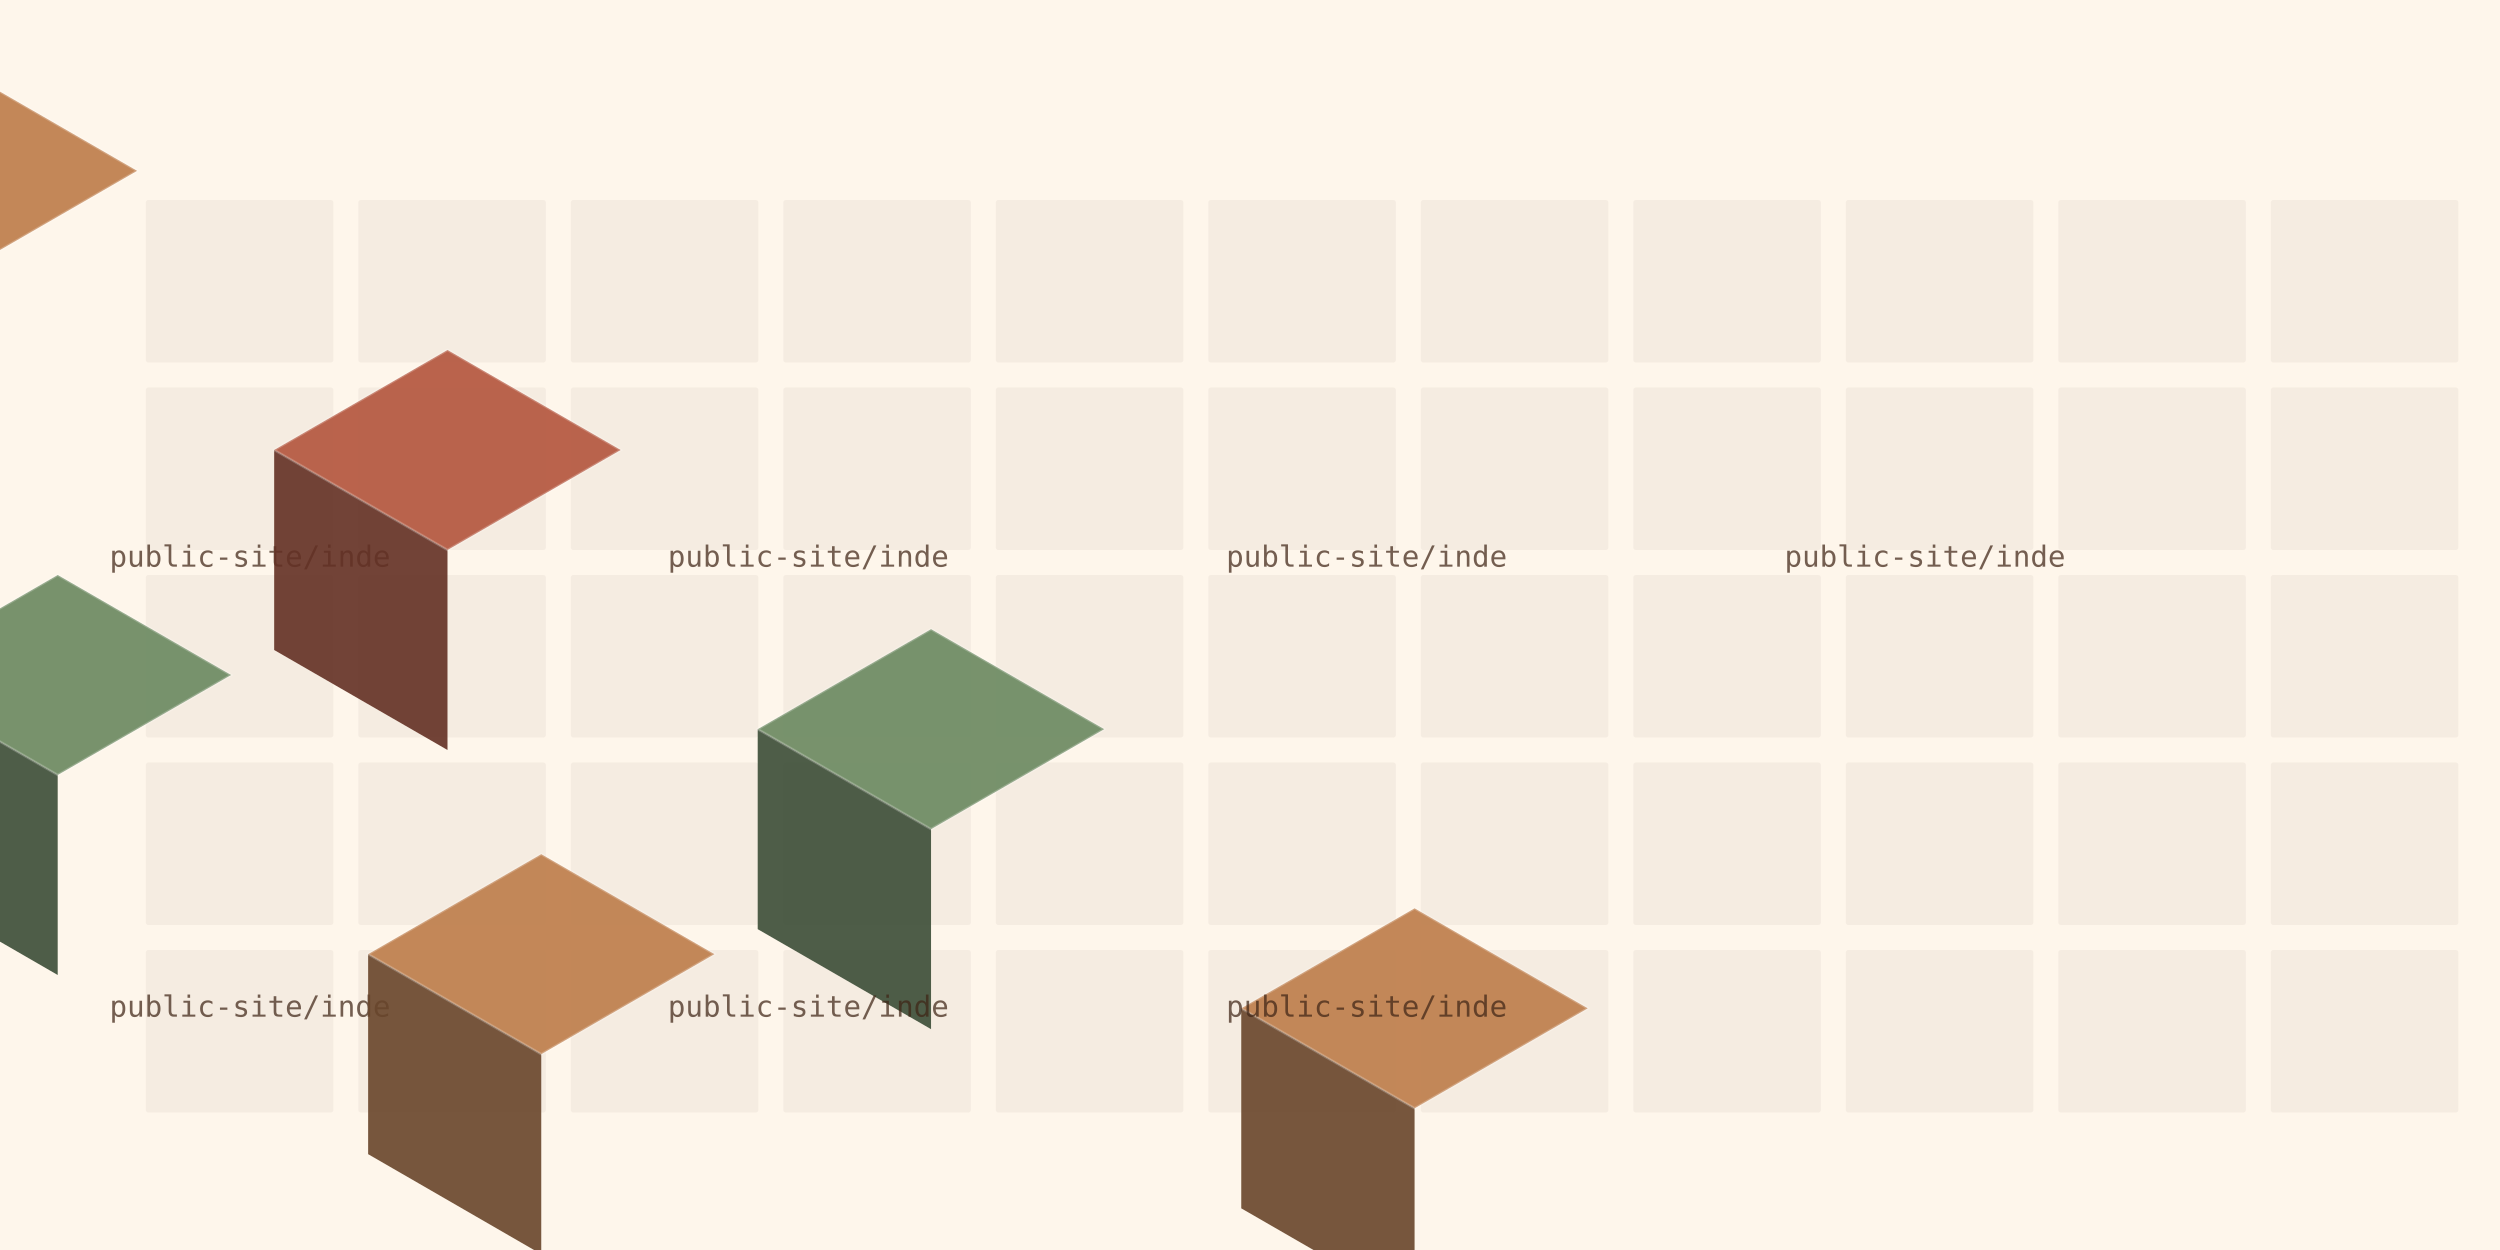
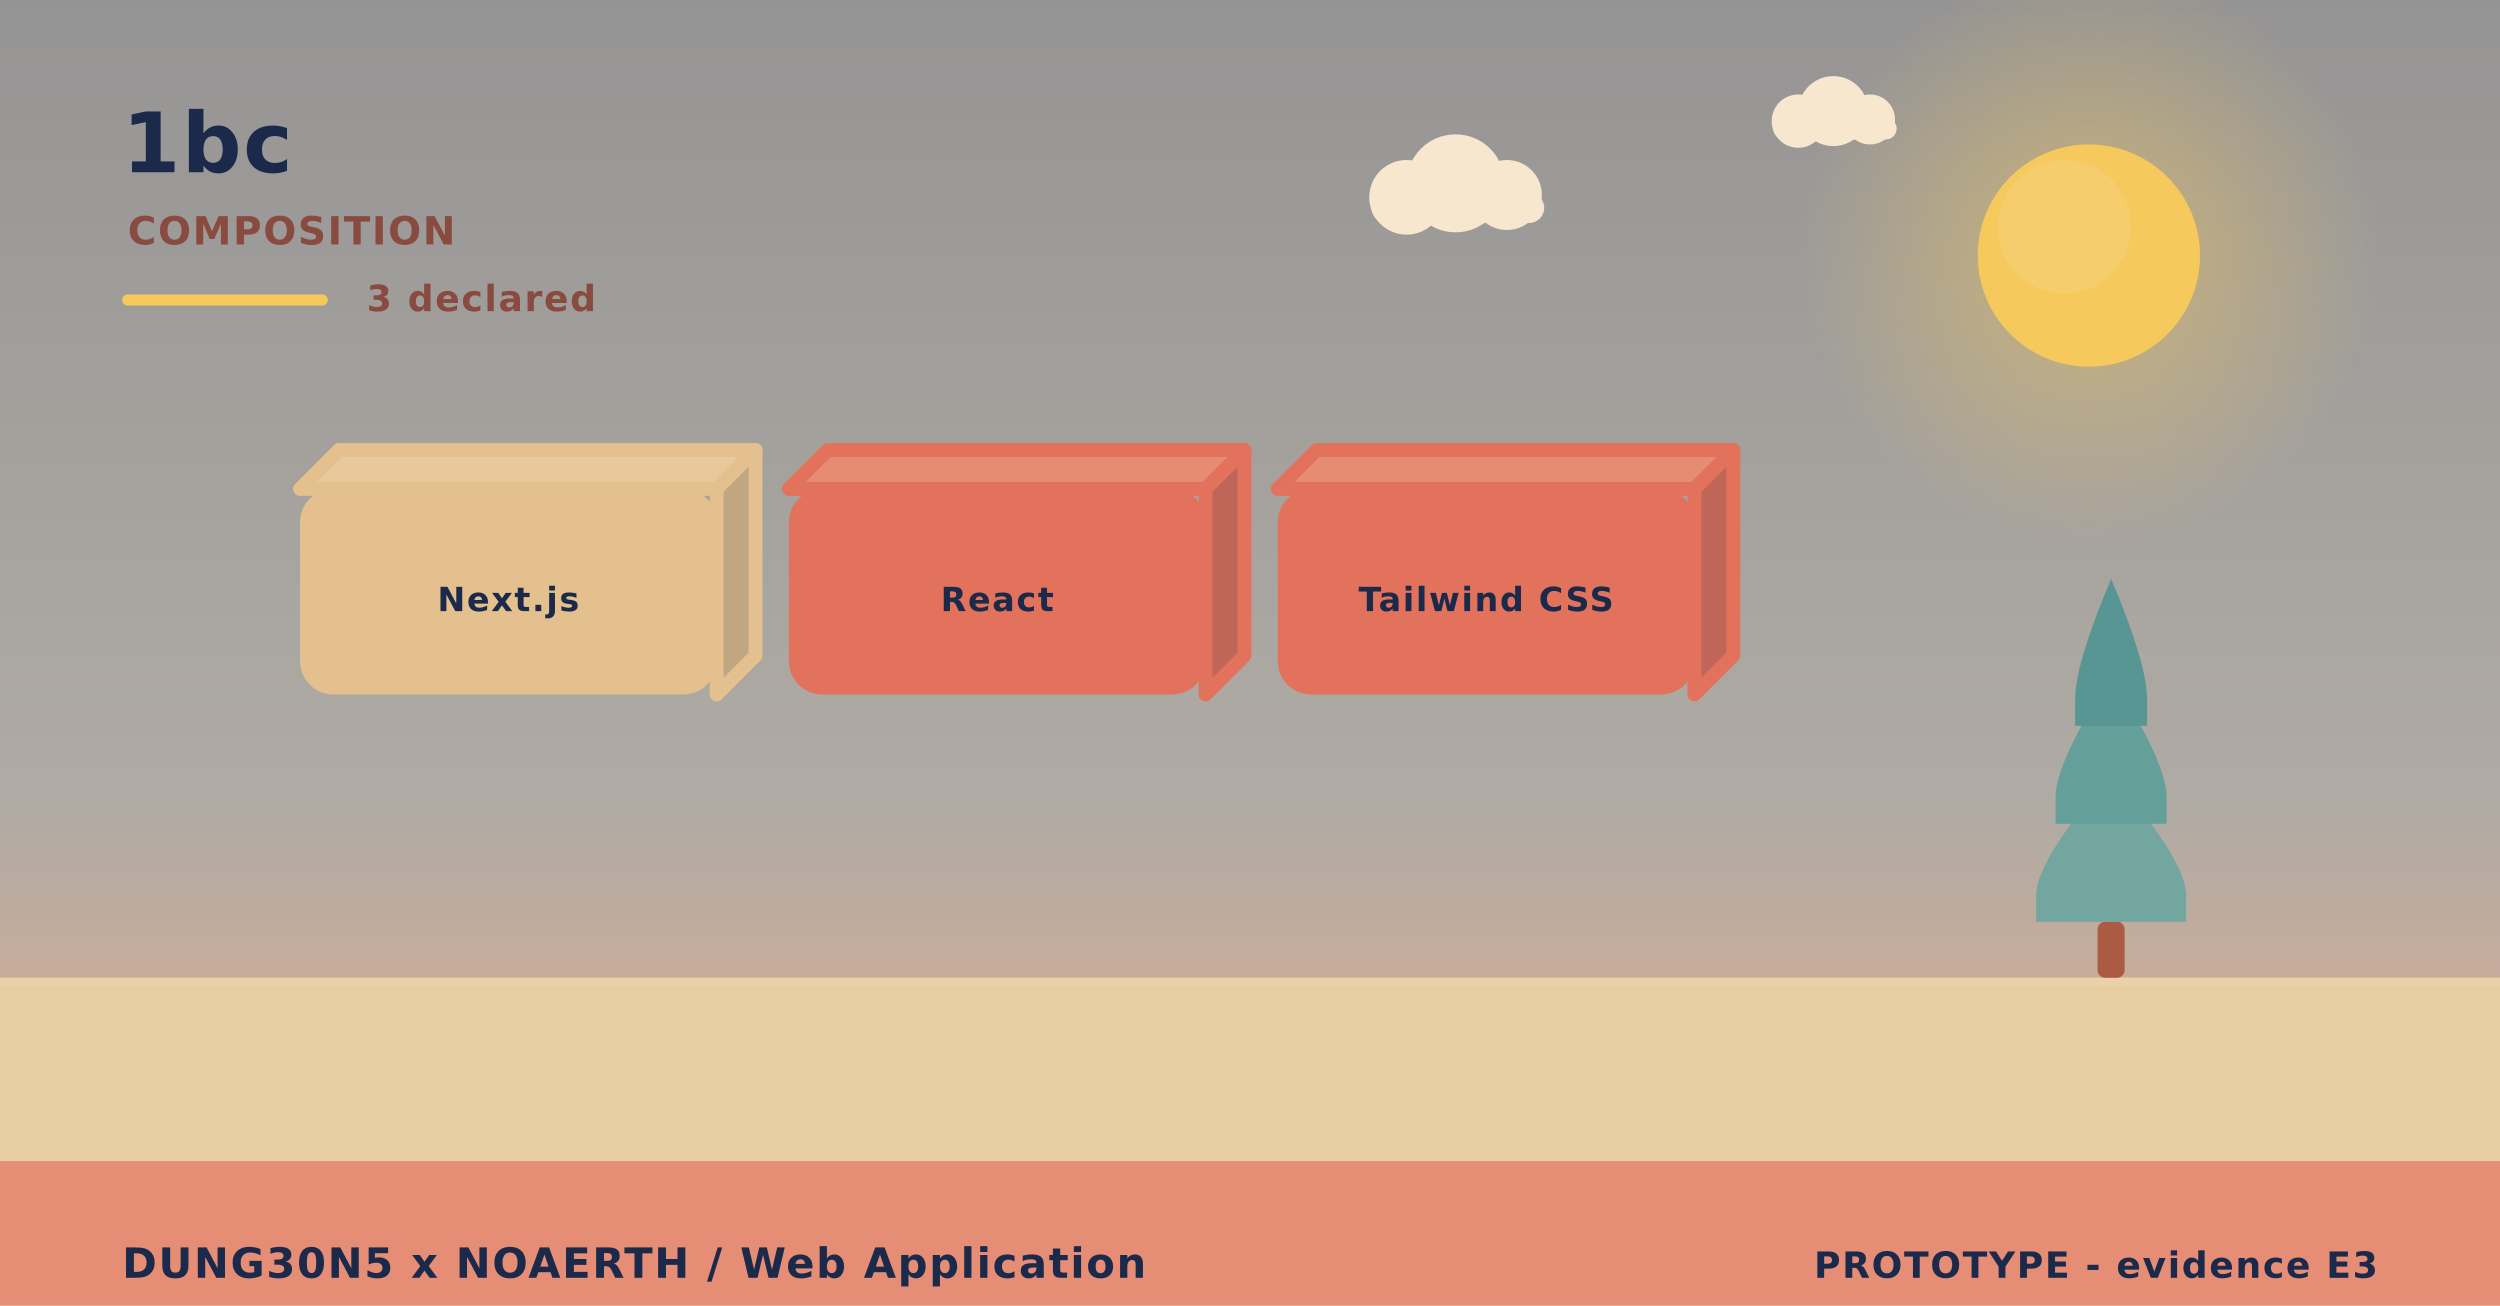
- <svg xmlns="http://www.w3.org/2000/svg" viewBox="0 0 1200 600" width="1200" height="600" role="img" aria-label="1bc component map">
-   <rect width="1200" height="600" fill="#fef6eb" />
-   <defs>
-     <linearGradient id="gc" x1="0" y1="0" x2="1" y2="1">
-       <stop offset="0%" stop-color="#be7e4c" />
-       <stop offset="100%" stop-color="#b4573f" />
-     </linearGradient>
-   </defs>
-   <rect x="70.00" y="96.00" width="90.00" height="78.00" rx="1.20" fill="#3f2516" opacity="0.05" />
-   <rect x="172.00" y="96.00" width="90.00" height="78.00" rx="1.20" fill="#3f2516" opacity="0.05" />
-   <rect x="274.00" y="96.00" width="90.00" height="78.00" rx="1.20" fill="#3f2516" opacity="0.05" />
-   <rect x="376.00" y="96.00" width="90.00" height="78.00" rx="1.20" fill="#3f2516" opacity="0.05" />
-   <rect x="478.00" y="96.00" width="90.00" height="78.00" rx="1.20" fill="#3f2516" opacity="0.05" />
-   <rect x="580.00" y="96.00" width="90.00" height="78.00" rx="1.20" fill="#3f2516" opacity="0.05" />
-   <rect x="682.00" y="96.00" width="90.00" height="78.00" rx="1.20" fill="#3f2516" opacity="0.05" />
-   <rect x="784.00" y="96.00" width="90.00" height="78.00" rx="1.20" fill="#3f2516" opacity="0.05" />
-   <rect x="886.00" y="96.00" width="90.00" height="78.00" rx="1.20" fill="#3f2516" opacity="0.05" />
-   <rect x="988.00" y="96.00" width="90.00" height="78.00" rx="1.20" fill="#3f2516" opacity="0.05" />
-   <rect x="1090.00" y="96.00" width="90.00" height="78.00" rx="1.20" fill="#3f2516" opacity="0.05" />
-   <rect x="70.00" y="186.00" width="90.00" height="78.00" rx="1.20" fill="#3f2516" opacity="0.05" />
-   <rect x="172.00" y="186.00" width="90.00" height="78.00" rx="1.20" fill="#3f2516" opacity="0.05" />
-   <rect x="274.00" y="186.00" width="90.00" height="78.00" rx="1.20" fill="#3f2516" opacity="0.05" />
-   <rect x="376.00" y="186.00" width="90.00" height="78.00" rx="1.20" fill="#3f2516" opacity="0.05" />
-   <rect x="478.00" y="186.00" width="90.00" height="78.00" rx="1.20" fill="#3f2516" opacity="0.05" />
-   <rect x="580.00" y="186.00" width="90.00" height="78.00" rx="1.20" fill="#3f2516" opacity="0.05" />
-   <rect x="682.00" y="186.00" width="90.00" height="78.00" rx="1.20" fill="#3f2516" opacity="0.05" />
-   <rect x="784.00" y="186.00" width="90.00" height="78.00" rx="1.20" fill="#3f2516" opacity="0.05" />
-   <rect x="886.00" y="186.00" width="90.00" height="78.00" rx="1.20" fill="#3f2516" opacity="0.05" />
-   <rect x="988.00" y="186.00" width="90.00" height="78.00" rx="1.20" fill="#3f2516" opacity="0.05" />
-   <rect x="1090.00" y="186.00" width="90.00" height="78.00" rx="1.20" fill="#3f2516" opacity="0.05" />
-   <rect x="70.00" y="276.00" width="90.00" height="78.00" rx="1.20" fill="#3f2516" opacity="0.05" />
-   <rect x="172.00" y="276.00" width="90.00" height="78.00" rx="1.20" fill="#3f2516" opacity="0.05" />
-   <rect x="274.00" y="276.00" width="90.00" height="78.00" rx="1.20" fill="#3f2516" opacity="0.05" />
-   <rect x="376.00" y="276.00" width="90.00" height="78.00" rx="1.20" fill="#3f2516" opacity="0.05" />
-   <rect x="478.00" y="276.00" width="90.00" height="78.00" rx="1.20" fill="#3f2516" opacity="0.05" />
-   <rect x="580.00" y="276.00" width="90.00" height="78.00" rx="1.20" fill="#3f2516" opacity="0.05" />
-   <rect x="682.00" y="276.00" width="90.00" height="78.00" rx="1.20" fill="#3f2516" opacity="0.05" />
-   <rect x="784.00" y="276.00" width="90.00" height="78.00" rx="1.20" fill="#3f2516" opacity="0.05" />
-   <rect x="886.00" y="276.00" width="90.00" height="78.00" rx="1.20" fill="#3f2516" opacity="0.05" />
-   <rect x="988.00" y="276.00" width="90.00" height="78.00" rx="1.20" fill="#3f2516" opacity="0.05" />
-   <rect x="1090.00" y="276.00" width="90.00" height="78.00" rx="1.20" fill="#3f2516" opacity="0.05" />
-   <rect x="70.00" y="366.00" width="90.00" height="78.00" rx="1.20" fill="#3f2516" opacity="0.05" />
-   <rect x="172.00" y="366.00" width="90.00" height="78.00" rx="1.20" fill="#3f2516" opacity="0.05" />
-   <rect x="274.00" y="366.00" width="90.00" height="78.00" rx="1.20" fill="#3f2516" opacity="0.05" />
-   <rect x="376.00" y="366.00" width="90.00" height="78.00" rx="1.20" fill="#3f2516" opacity="0.05" />
-   <rect x="478.00" y="366.00" width="90.00" height="78.00" rx="1.20" fill="#3f2516" opacity="0.05" />
-   <rect x="580.00" y="366.00" width="90.00" height="78.00" rx="1.20" fill="#3f2516" opacity="0.05" />
-   <rect x="682.00" y="366.00" width="90.00" height="78.00" rx="1.20" fill="#3f2516" opacity="0.05" />
-   <rect x="784.00" y="366.00" width="90.00" height="78.00" rx="1.20" fill="#3f2516" opacity="0.05" />
-   <rect x="886.00" y="366.00" width="90.00" height="78.00" rx="1.20" fill="#3f2516" opacity="0.05" />
-   <rect x="988.00" y="366.00" width="90.00" height="78.00" rx="1.20" fill="#3f2516" opacity="0.05" />
-   <rect x="1090.00" y="366.00" width="90.00" height="78.00" rx="1.20" fill="#3f2516" opacity="0.05" />
-   <rect x="70.00" y="456.00" width="90.00" height="78.00" rx="1.20" fill="#3f2516" opacity="0.05" />
-   <rect x="172.00" y="456.00" width="90.00" height="78.00" rx="1.20" fill="#3f2516" opacity="0.05" />
-   <rect x="274.00" y="456.00" width="90.00" height="78.00" rx="1.20" fill="#3f2516" opacity="0.05" />
-   <rect x="376.00" y="456.00" width="90.00" height="78.00" rx="1.20" fill="#3f2516" opacity="0.05" />
-   <rect x="478.00" y="456.00" width="90.00" height="78.00" rx="1.20" fill="#3f2516" opacity="0.05" />
-   <rect x="580.00" y="456.00" width="90.00" height="78.00" rx="1.20" fill="#3f2516" opacity="0.05" />
-   <rect x="682.00" y="456.00" width="90.00" height="78.00" rx="1.20" fill="#3f2516" opacity="0.05" />
-   <rect x="784.00" y="456.00" width="90.00" height="78.00" rx="1.20" fill="#3f2516" opacity="0.05" />
-   <rect x="886.00" y="456.00" width="90.00" height="78.00" rx="1.20" fill="#3f2516" opacity="0.05" />
-   <rect x="988.00" y="456.00" width="90.00" height="78.00" rx="1.20" fill="#3f2516" opacity="0.05" />
-   <rect x="1090.00" y="456.00" width="90.00" height="78.00" rx="1.20" fill="#3f2516" opacity="0.05" />
-   <g transform="rotate(0 120 140)">
-     <polygon points="-17.3,34.0 65.8,82.0 -17.3,130.0 -100.5,82.0" fill="#be7e4c" opacity="0.92" />
-     <polygon points="-100.5,82.0 -17.3,130.0 -17.3,226.0 -100.5,178.0" fill="#68452a" opacity="0.9" />
-     <polygon points="-17.3,34.0 65.8,82.0 -17.3,130.0 -100.5,82.0" fill="none" stroke="rgba(255,255,255,0.220)" stroke-width="1.2" />
-     <animateTransform attributeName="transform" type="rotate" values="-32.0 0.00 0.00 0.0 0.00 0.00" dur="6.45s" begin="0.0s" repeatCount="indefinite" />
+ <svg xmlns="http://www.w3.org/2000/svg" width="900" height="470" viewBox="0 0 900 470" role="img" aria-label="1bc - how it is composed">
+   <linearGradient id="skyc" x1="0" y1="0" x2="0" y2="1">
+     <stop offset="0" stop-color="#959494" />
+     <stop offset="0.62" stop-color="#b0aba4" />
+     <stop offset="1" stop-color="#f3ad8a" />
+   </linearGradient>
+   <rect width="900" height="470" fill="url(#skyc)" />
+   <radialGradient id="sunc">
+     <stop offset="0.35" stop-color="#f5c95c" stop-opacity="0.34" />
+     <stop offset="1" stop-color="#f5c95c" stop-opacity="0" />
+   </radialGradient>
+   <circle cx="752" cy="92" r="104" fill="url(#sunc)" />
+   <circle cx="752" cy="92" r="40" fill="#f5c95c" />
+   <circle cx="743.2" cy="81.6" r="24" fill="#f5d27e" opacity="0.5" />
+   <g>
+     <circle cx="524" cy="66" r="17.64" fill="#f6e7ce" />
+     <circle cx="506.36" cy="71.04" r="13.44" fill="#f6e7ce" />
+     <circle cx="542.48" cy="70.2" r="12.6" fill="#f6e7ce" />
+     <rect x="493.76" y="69.36" width="62.16" height="10.92" rx="5.46" fill="#f6e7ce" />
+     <animateTransform attributeName="transform" type="translate" values="0 0;24 0;0 0" dur="36s" begin="0s" repeatCount="indefinite" />
  </g>
-   <text x="120" y="272" font-family="ui-monospace,Menlo,monospace" font-size="14" fill="rgba(63,37,22,0.720)" text-anchor="middle">public-site/inde</text>
-   <g transform="rotate(0 388 140)">
-     <polygon points="214.8,168.0 297.9,216.0 214.8,264.0 131.6,216.0" fill="#b4573f" opacity="0.92" />
-     <polygon points="131.6,216.0 214.8,264.0 214.8,360.0 131.6,312.0" fill="#633023" opacity="0.9" />
-     <polygon points="214.8,168.0 297.9,216.0 214.8,264.0 131.6,216.0" fill="none" stroke="rgba(255,255,255,0.220)" stroke-width="1.2" />
-     <animateTransform attributeName="transform" type="rotate" values="-32.0 0.00 0.00 0.0 0.00 0.00" dur="6.45s" begin="0.4s" repeatCount="indefinite" />
+   <g>
+     <circle cx="660" cy="40" r="12.6" fill="#f6e7ce" />
+     <circle cx="647.4" cy="43.6" r="9.6" fill="#f6e7ce" />
+     <circle cx="673.2" cy="43" r="9" fill="#f6e7ce" />
+     <rect x="638.4" y="42.4" width="44.4" height="7.8" rx="3.9" fill="#f6e7ce" />
+     <animateTransform attributeName="transform" type="translate" values="0 0;-18 0;0 0" dur="46s" begin="3s" repeatCount="indefinite" />
  </g>
-   <text x="388" y="272" font-family="ui-monospace,Menlo,monospace" font-size="14" fill="rgba(63,37,22,0.720)" text-anchor="middle">public-site/inde</text>
-   <g transform="rotate(0 656 140)">
-     <polygon points="446.9,302.0 530.0,350.0 446.9,398.0 363.7,350.0" fill="#6c8a62" opacity="0.92" />
-     <polygon points="363.7,350.0 446.9,398.0 446.9,494.0 363.7,446.0" fill="#3b4c36" opacity="0.9" />
-     <polygon points="446.9,302.0 530.0,350.0 446.9,398.0 363.7,350.0" fill="none" stroke="rgba(255,255,255,0.220)" stroke-width="1.2" />
-     <animateTransform attributeName="transform" type="rotate" values="-32.0 0.00 0.00 0.0 0.00 0.00" dur="6.45s" begin="0.8s" repeatCount="indefinite" />
+   <rect x="0" y="352" width="900" height="118" fill="#e9cda3" />
+   <rect x="0" y="352" width="900" height="3" fill="#ebd1a9" />
+   <text x="44" y="62" font-family="Verdana,DejaVu Sans,sans-serif" font-size="30" font-weight="700" letter-spacing="0.6" fill="#1b2a4a" text-anchor="start">1bc</text>
+   <text x="46" y="88" font-family="Verdana,DejaVu Sans,sans-serif" font-size="14" font-weight="700" letter-spacing="0.6" fill="#894b3f" text-anchor="start">COMPOSITION</text>
+   <rect x="44" y="106" width="74" height="4" rx="2" fill="#f5c95c" />
+   <text x="132" y="112" font-family="Verdana,DejaVu Sans,sans-serif" font-size="13" font-weight="700" letter-spacing="0.6" fill="#894b3f" text-anchor="start">3 declared</text>
+   <g>
+     <path d="M108,176 L258,176 L272,162 L122,162 Z" fill="#e7c99b" stroke="#e3c08d" stroke-width="5" stroke-linejoin="round" />
+     <path d="M258,176 L272,162 L272,236 L258,250 Z" fill="#c1a682" stroke="#e3c08d" stroke-width="5" stroke-linejoin="round" />
+     <rect x="108" y="176" width="150" height="74" rx="12" fill="#e3c08d" />
+     <animateTransform attributeName="transform" type="translate" values="0 10;0 0" dur="0.75s" begin="0s" fill="freeze" />
  </g>
-   <text x="656" y="272" font-family="ui-monospace,Menlo,monospace" font-size="14" fill="rgba(63,37,22,0.720)" text-anchor="middle">public-site/inde</text>
-   <g transform="rotate(0 924 140)">
-     <polygon points="679.0,436.0 762.1,484.0 679.0,532.0 595.8,484.0" fill="#be7e4c" opacity="0.92" />
-     <polygon points="595.8,484.0 679.0,532.0 679.0,628.0 595.8,580.0" fill="#68452a" opacity="0.9" />
-     <polygon points="679.0,436.0 762.1,484.0 679.0,532.0 595.8,484.0" fill="none" stroke="rgba(255,255,255,0.220)" stroke-width="1.2" />
-     <animateTransform attributeName="transform" type="rotate" values="-32.0 0.00 0.00 0.0 0.00 0.00" dur="6.45s" begin="1.2s" repeatCount="indefinite" />
+   <text x="183" y="220" font-family="Verdana,DejaVu Sans,sans-serif" font-size="12" font-weight="700" letter-spacing="0.6" fill="#1b2a4a" text-anchor="middle">Next.js</text>
+   <g>
+     <path d="M284,176 L434,176 L448,162 L298,162 Z" fill="#e68c74" stroke="#e2725b" stroke-width="5" stroke-linejoin="round" />
+     <path d="M434,176 L448,162 L448,236 L434,250 Z" fill="#c06658" stroke="#e2725b" stroke-width="5" stroke-linejoin="round" />
+     <rect x="284" y="176" width="150" height="74" rx="12" fill="#e2725b" />
+     <animateTransform attributeName="transform" type="translate" values="0 10;0 0" dur="0.75s" begin="0.16s" fill="freeze" />
  </g>
-   <text x="924" y="272" font-family="ui-monospace,Menlo,monospace" font-size="14" fill="rgba(63,37,22,0.720)" text-anchor="middle">public-site/inde</text>
-   <g transform="rotate(0 120 356)">
-     <polygon points="-204.4,142.0 -121.2,190.0 -204.4,238.0 -287.5,190.0" fill="#b4573f" opacity="0.92" />
-     <polygon points="-287.5,190.0 -204.4,238.0 -204.4,334.0 -287.5,286.0" fill="#633023" opacity="0.9" />
-     <polygon points="-204.4,142.0 -121.2,190.0 -204.4,238.0 -287.5,190.0" fill="none" stroke="rgba(255,255,255,0.220)" stroke-width="1.2" />
-     <animateTransform attributeName="transform" type="rotate" values="-32.0 0.00 0.00 0.0 0.00 0.00" dur="6.45s" begin="1.6s" repeatCount="indefinite" />
+   <text x="359" y="220" font-family="Verdana,DejaVu Sans,sans-serif" font-size="12" font-weight="700" letter-spacing="0.6" fill="#1b2a4a" text-anchor="middle">React</text>
+   <g>
+     <path d="M460,176 L610,176 L624,162 L474,162 Z" fill="#e68c74" stroke="#e2725b" stroke-width="5" stroke-linejoin="round" />
+     <path d="M610,176 L624,162 L624,236 L610,250 Z" fill="#c06658" stroke="#e2725b" stroke-width="5" stroke-linejoin="round" />
+     <rect x="460" y="176" width="150" height="74" rx="12" fill="#e2725b" />
+     <animateTransform attributeName="transform" type="translate" values="0 10;0 0" dur="0.75s" begin="0.32s" fill="freeze" />
  </g>
-   <text x="120" y="488" font-family="ui-monospace,Menlo,monospace" font-size="14" fill="rgba(63,37,22,0.720)" text-anchor="middle">public-site/inde</text>
-   <g transform="rotate(0 388 356)">
-     <polygon points="27.7,276.0 110.9,324.0 27.7,372.0 -55.4,324.0" fill="#6c8a62" opacity="0.92" />
-     <polygon points="-55.4,324.0 27.7,372.0 27.7,468.0 -55.4,420.0" fill="#3b4c36" opacity="0.9" />
-     <polygon points="27.7,276.0 110.9,324.0 27.7,372.0 -55.4,324.0" fill="none" stroke="rgba(255,255,255,0.220)" stroke-width="1.2" />
-     <animateTransform attributeName="transform" type="rotate" values="-32.0 0.00 0.00 0.0 0.00 0.00" dur="6.45s" begin="2.0s" repeatCount="indefinite" />
-   </g>
-   <text x="388" y="488" font-family="ui-monospace,Menlo,monospace" font-size="14" fill="rgba(63,37,22,0.720)" text-anchor="middle">public-site/inde</text>
-   <g transform="rotate(0 656 356)">
-     <polygon points="259.8,410.0 342.9,458.0 259.8,506.0 176.7,458.0" fill="#be7e4c" opacity="0.92" />
-     <polygon points="176.7,458.0 259.8,506.0 259.8,602.0 176.7,554.0" fill="#68452a" opacity="0.9" />
-     <polygon points="259.8,410.0 342.9,458.0 259.8,506.0 176.7,458.0" fill="none" stroke="rgba(255,255,255,0.220)" stroke-width="1.2" />
-     <animateTransform attributeName="transform" type="rotate" values="-32.0 0.00 0.00 0.0 0.00 0.00" dur="6.45s" begin="2.4s" repeatCount="indefinite" />
-   </g>
-   <text x="656" y="488" font-family="ui-monospace,Menlo,monospace" font-size="14" fill="rgba(63,37,22,0.720)" text-anchor="middle">public-site/inde</text>
+   <text x="535" y="220" font-family="Verdana,DejaVu Sans,sans-serif" font-size="12" font-weight="700" letter-spacing="0.6" fill="#1b2a4a" text-anchor="middle">Tailwind CSS</text>
+   <rect x="755.14" y="331.84" width="9.72" height="20.16" rx="2.7" fill="#ac5b43" />
+   <path d="M760,278.92 Q733,309.61 733,322.31 Q733,331.84 733,331.84 L787,331.84 Q787,331.84 787,322.31 Q787,309.61 760,278.92 Z" fill="#74a6a0" />
+   <path d="M760,243.64 Q740.02,274.33 740.02,287.03 Q740.02,296.56 740.02,296.56 L779.98,296.56 Q779.98,296.56 779.98,287.03 Q779.98,274.33 760,243.64 Z" fill="#649f9a" />
+   <path d="M760,208.36 Q747.04,239.05 747.04,251.75 Q747.04,261.28 747.04,261.28 L772.96,261.28 Q772.96,261.28 772.96,251.75 Q772.96,239.05 760,208.36 Z" fill="#589694" />
+   <rect x="0" y="418" width="900" height="52" rx="0" fill="#e68972" opacity="0.94" />
+   <text x="44" y="460" font-family="Verdana,DejaVu Sans,sans-serif" font-size="15" font-weight="700" letter-spacing="0.6" fill="#1b2a4a" text-anchor="start">DUNG30N5 x NOAERTH  /  Web Application</text>
+   <text x="856" y="460" font-family="Verdana,DejaVu Sans,sans-serif" font-size="13" font-weight="700" letter-spacing="0.6" fill="#1b2a4a" text-anchor="end">PROTOTYPE  -  evidence E3</text>
</svg>
